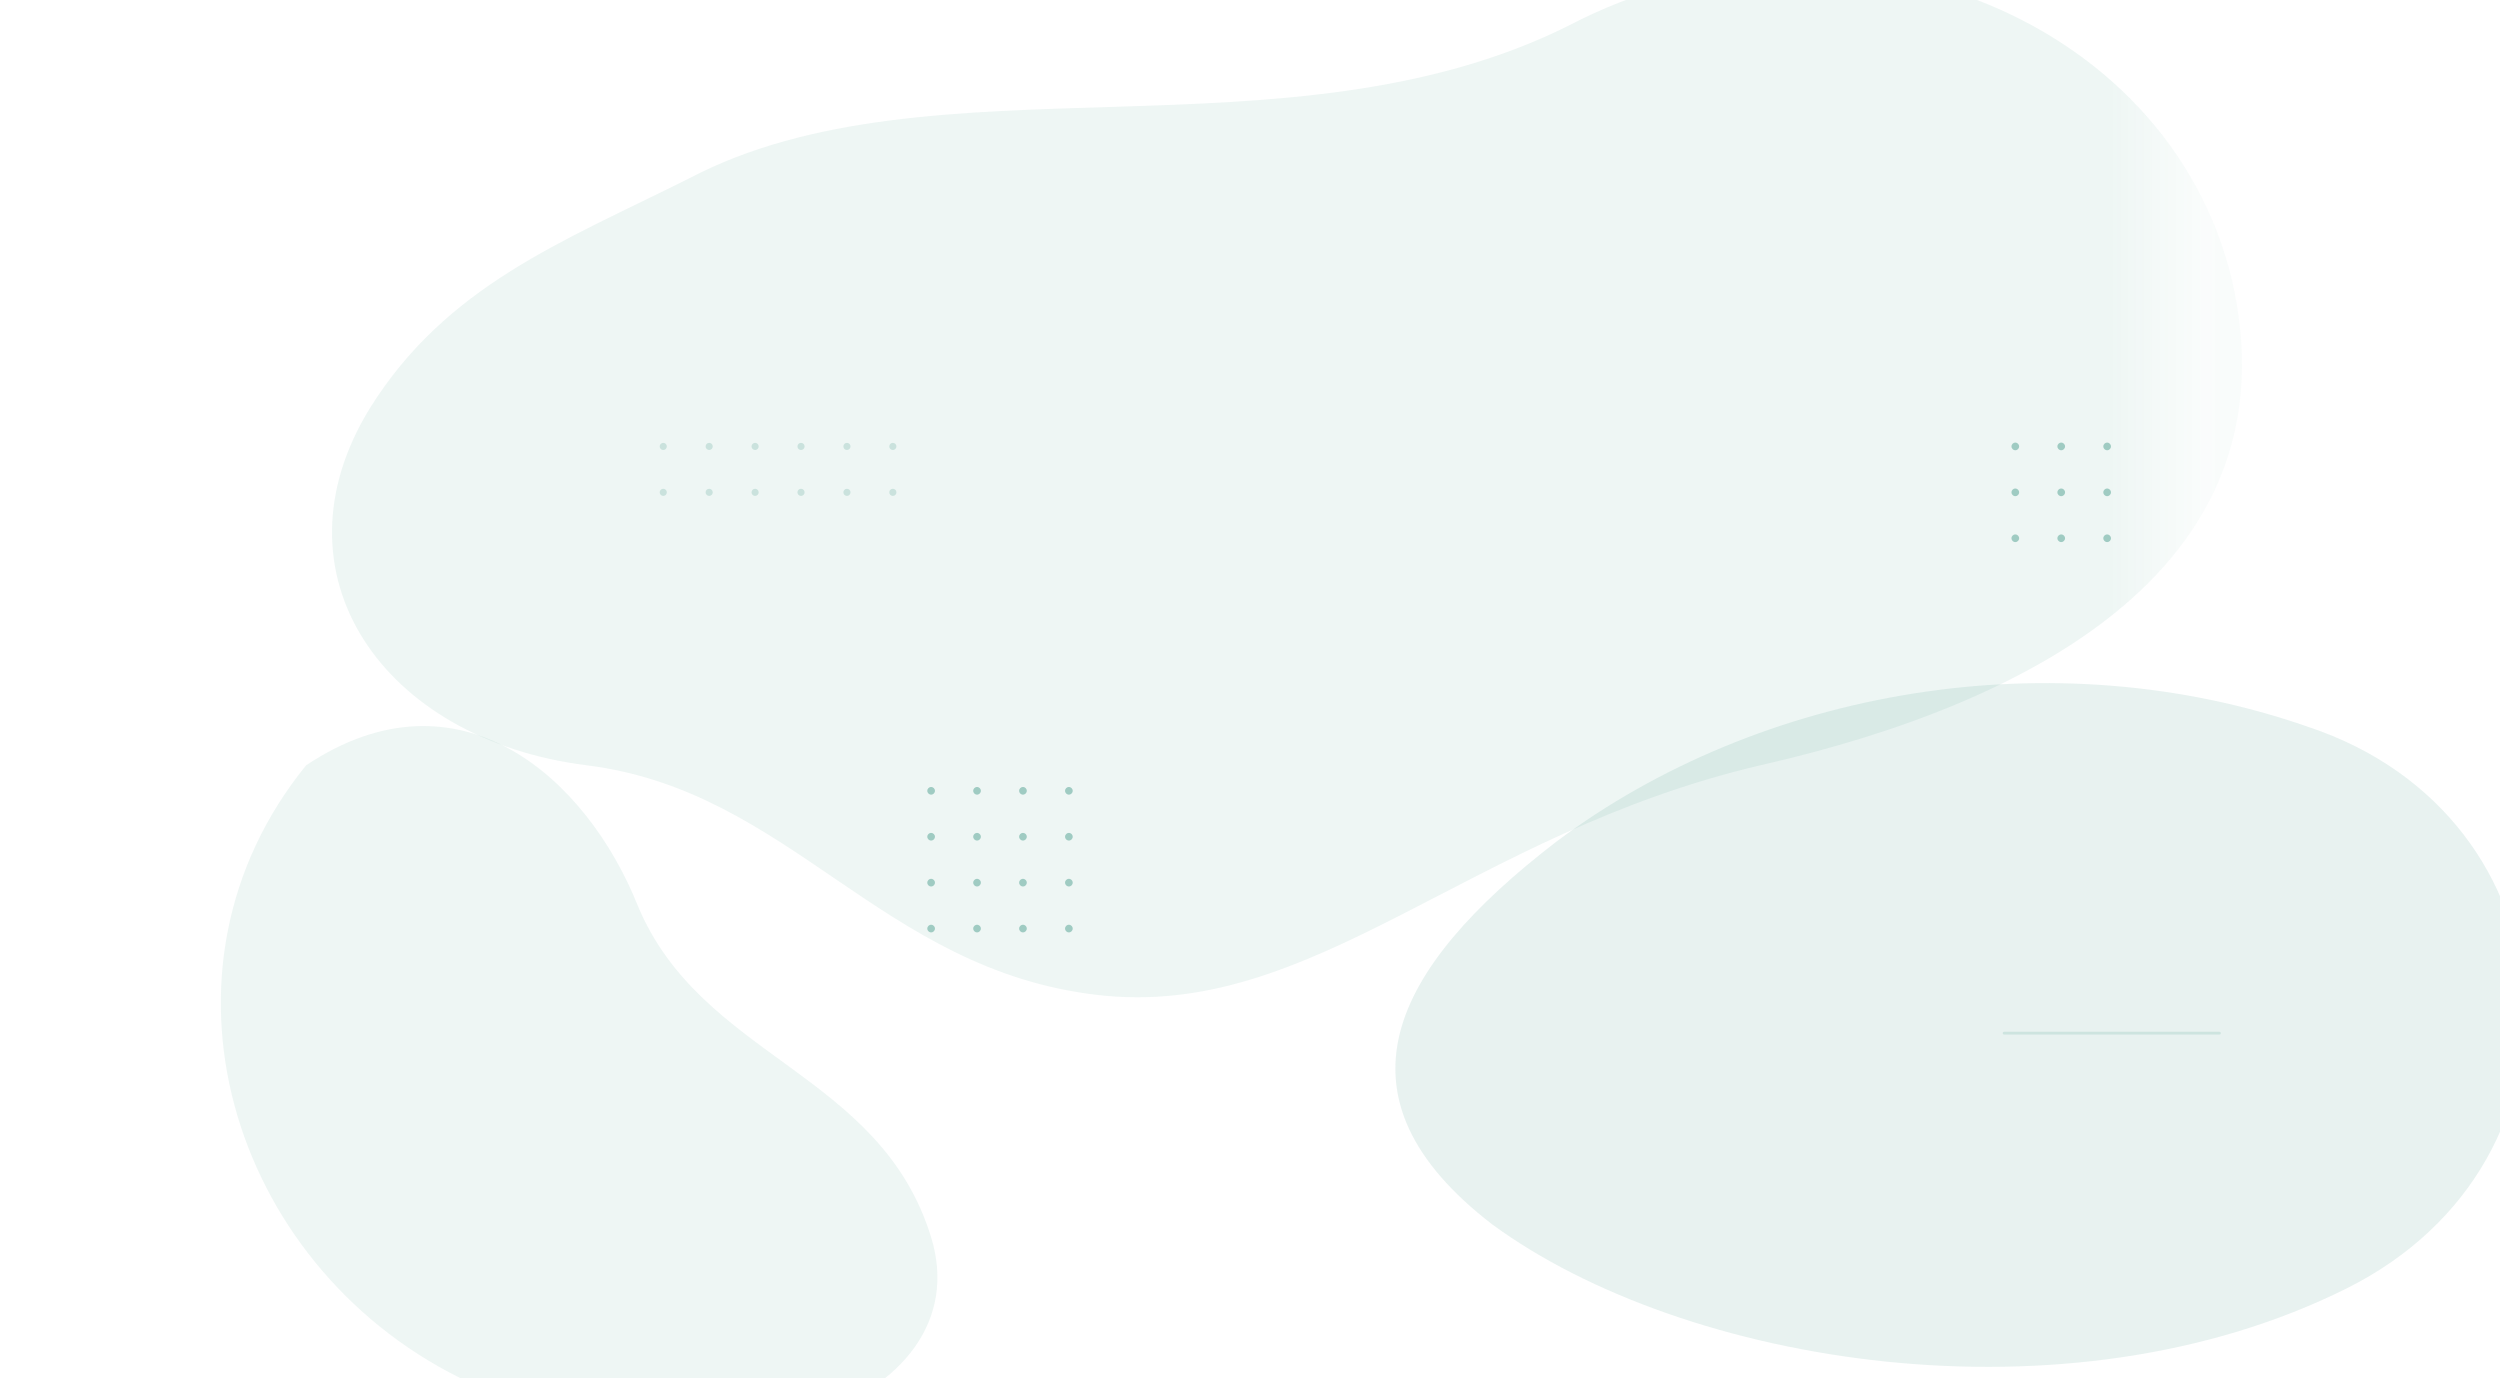
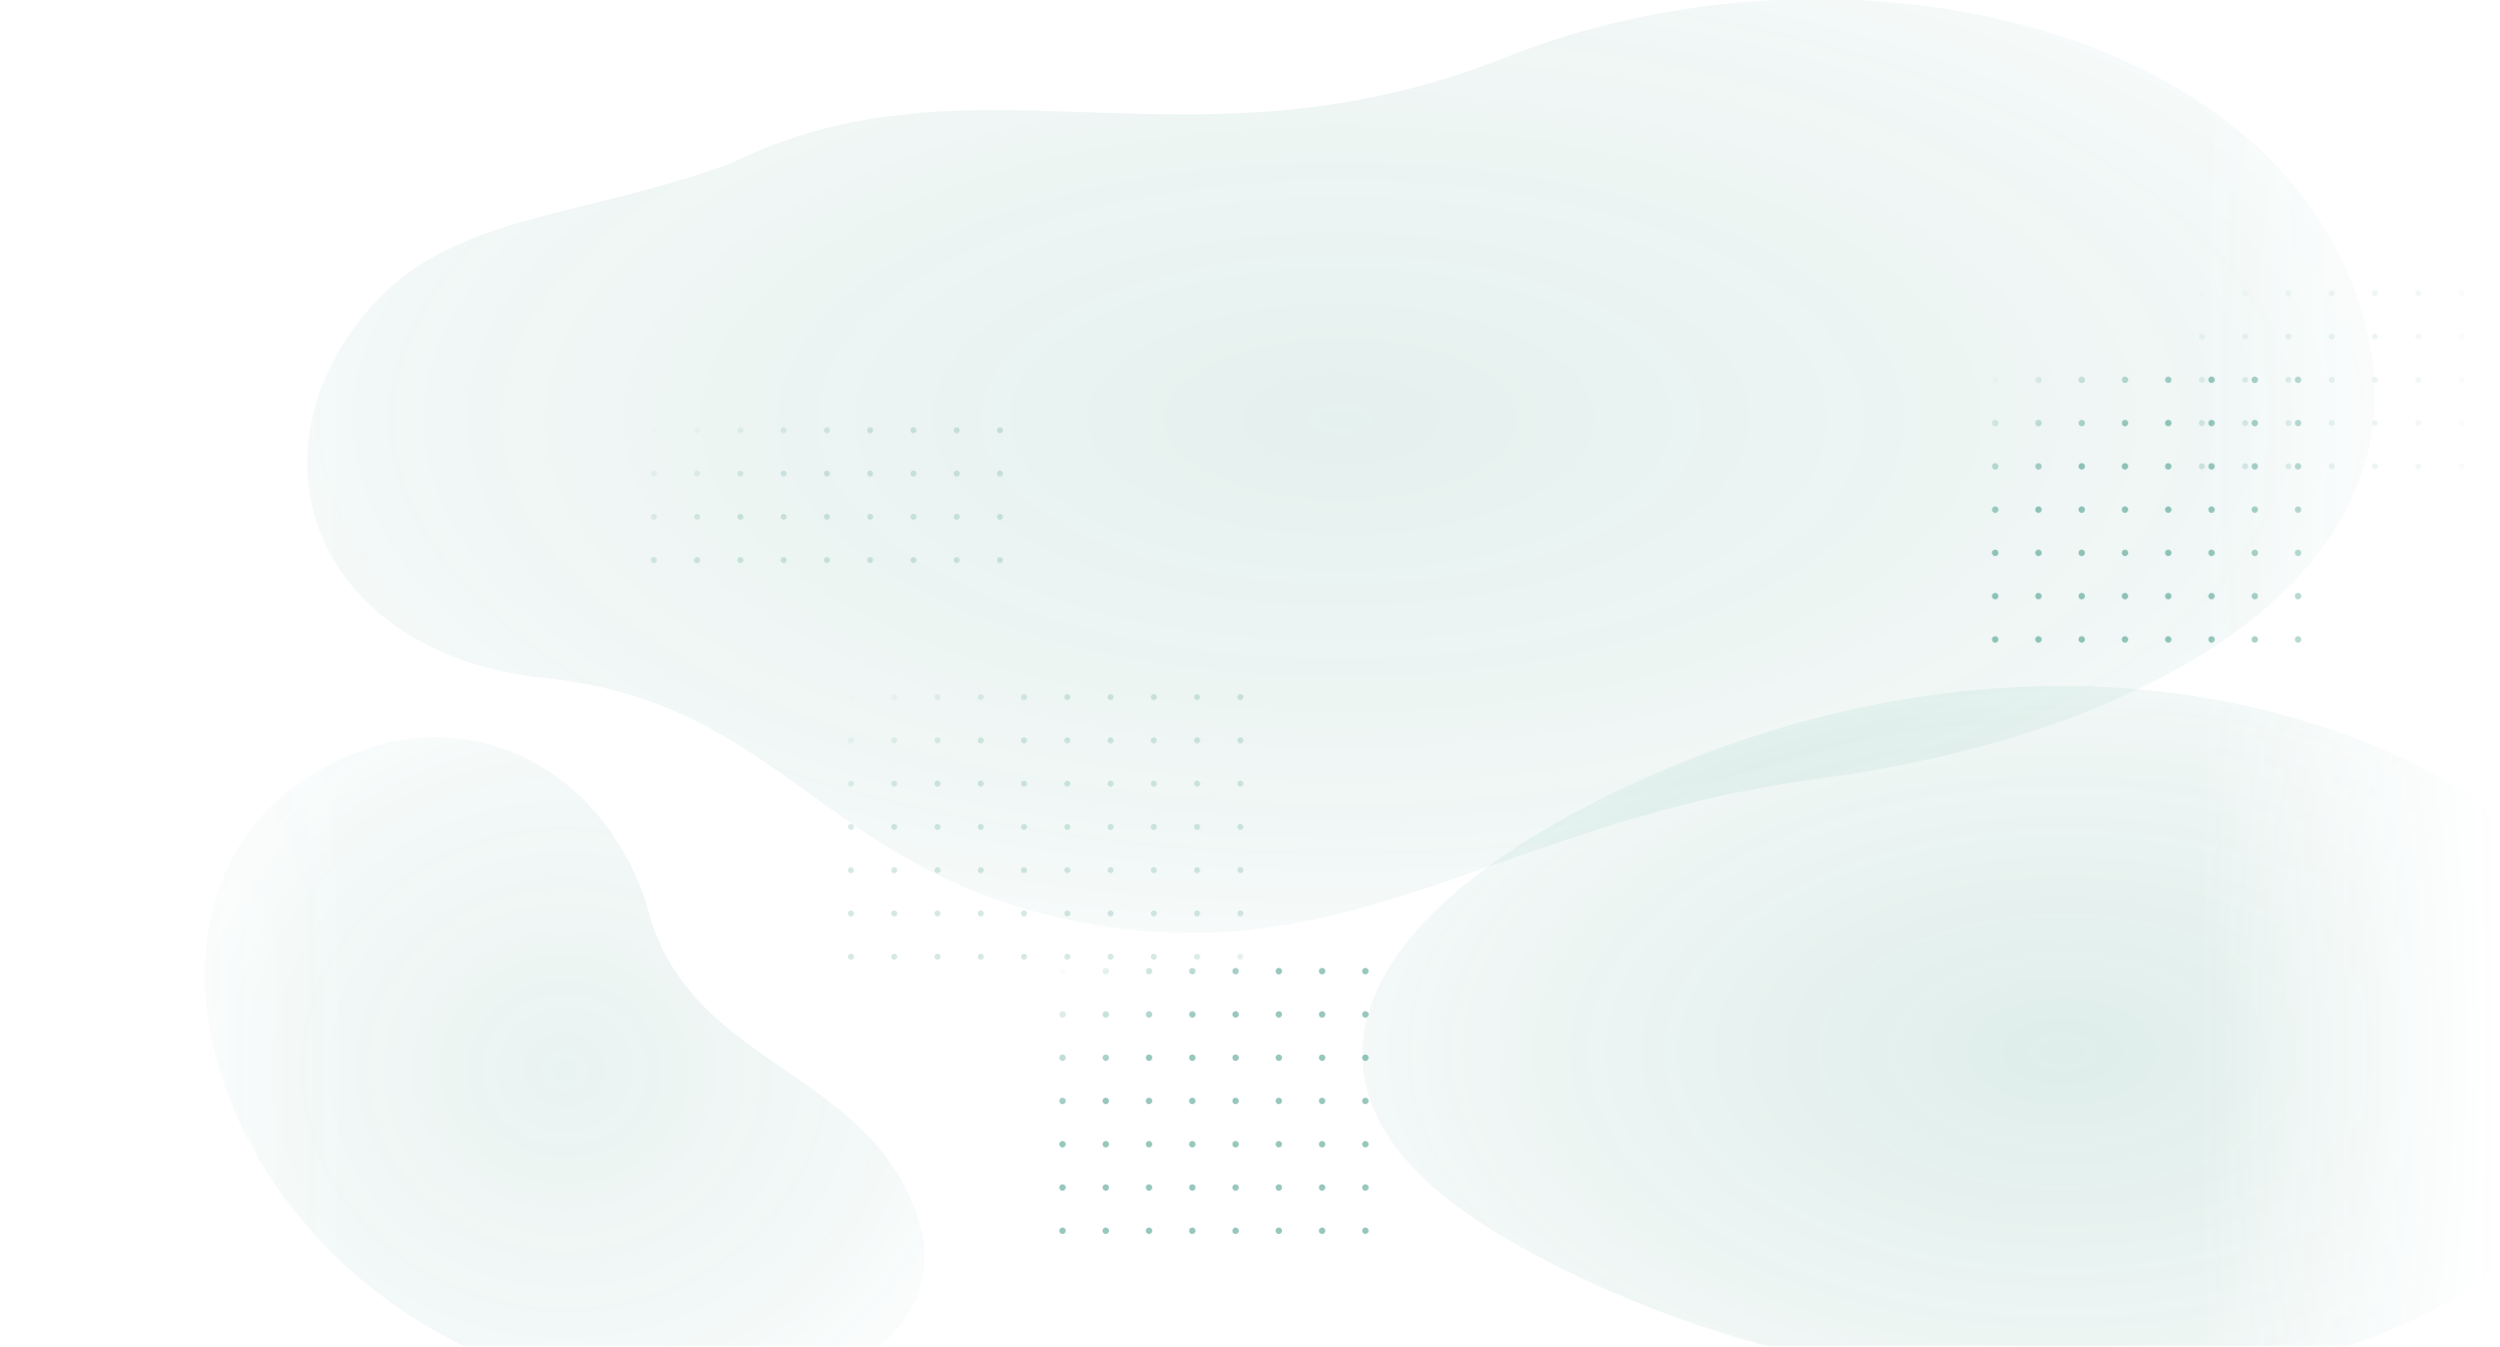
- <svg xmlns="http://www.w3.org/2000/svg" width="980" height="540" viewBox="0 0 980 540">
+ <svg xmlns="http://www.w3.org/2000/svg" width="1040" height="560" viewBox="0 0 1040 560">
  <defs>
-     <linearGradient id="first-blob-fade-gradient" x1="800" y1="0" x2="895" y2="0" gradientUnits="userSpaceOnUse">
-       <stop offset="0" stop-color="white" />
-       <stop offset="0.28" stop-color="white" />
-       <stop offset="0.68" stop-color="white" stop-opacity="0.28" />
+     <radialGradient id="blob-top" cx="50%" cy="45%" r="70%">
+       <stop offset="0" stop-color="#087963" stop-opacity="0.105" />
+       <stop offset="0.62" stop-color="#087963" stop-opacity="0.06" />
+       <stop offset="1" stop-color="#087963" stop-opacity="0" />
+     </radialGradient>
+     <radialGradient id="blob-lower" cx="56%" cy="52%" r="72%">
+       <stop offset="0" stop-color="#087963" stop-opacity="0.13" />
+       <stop offset="0.66" stop-color="#087963" stop-opacity="0.065" />
+       <stop offset="1" stop-color="#087963" stop-opacity="0" />
+     </radialGradient>
+     <radialGradient id="blob-left" cx="50%" cy="50%" r="72%">
+       <stop offset="0" stop-color="#087963" stop-opacity="0.09" />
+       <stop offset="0.62" stop-color="#087963" stop-opacity="0.045" />
+       <stop offset="1" stop-color="#087963" stop-opacity="0" />
+     </radialGradient>
+     <linearGradient id="art-edge-fade" x1="0" y1="0" x2="1040" y2="0" gradientUnits="userSpaceOnUse">
+       <stop offset="0" stop-color="black" />
+       <stop offset="0.14" stop-color="white" />
+       <stop offset="0.88" stop-color="white" />
      <stop offset="1" stop-color="black" />
    </linearGradient>
-     <mask id="first-blob-fade" maskUnits="userSpaceOnUse" x="120" y="-50" width="790" height="470">
-       <rect x="120" y="-50" width="790" height="470" fill="url(#first-blob-fade-gradient)" />
+     <linearGradient id="dot-fade" x1="0" y1="0" x2="1" y2="1">
+       <stop offset="0" stop-color="white" stop-opacity="0" />
+       <stop offset="0.25" stop-color="white" />
+       <stop offset="0.8" stop-color="white" />
+       <stop offset="1" stop-color="white" stop-opacity="0" />
+     </linearGradient>
+     <mask id="diagram-fade" maskUnits="userSpaceOnUse" x="0" y="0" width="1040" height="560">
+       <rect width="1040" height="560" fill="url(#art-edge-fade)" />
    </mask>
+     <mask id="dot-grid-fade">
+       <rect width="180" height="130" fill="url(#dot-fade)" />
+     </mask>
+     <pattern id="dots-faint" width="18" height="18" patternUnits="userSpaceOnUse">
+       <circle cx="2" cy="2" r="1.25" fill="#087963" fill-opacity="0.17" />
+     </pattern>
+     <pattern id="dots-strong" width="18" height="18" patternUnits="userSpaceOnUse">
+       <circle cx="2" cy="2" r="1.35" fill="#087963" fill-opacity="0.42" />
+     </pattern>
  </defs>
  <style>
-     .blob {
-       fill: #087963;
-       fill-opacity: 0.07;
-     }
-     .blob-2 {
-       fill: #087963;
-       fill-opacity: 0.09;
-     }
-     .route-main {
+     .route-main,
+     .route-soft,
+     .route-faint {
      fill: none;
-       stroke: #087963;
-       stroke-width: 1.8;
      stroke-linecap: round;
      stroke-linejoin: round;
    }
+ 
+     .route-main {
+       stroke: #087963;
+       stroke-width: 1.85;
+     }
+ 
    .route-soft {
-       fill: none;
      stroke: #087963;
-       stroke-opacity: 0.24;
-       stroke-width: 1.2;
-       stroke-linecap: round;
-       stroke-linejoin: round;
+       stroke-opacity: 0.34;
+       stroke-width: 1.25;
    }
+ 
    .route-faint {
-       fill: none;
      stroke: #087963;
-       stroke-opacity: 0.12;
+       stroke-opacity: 0.15;
      stroke-width: 1.1;
-       stroke-linecap: round;
-       stroke-linejoin: round;
    }
-     .node { fill: #087963; }
+ 
+     .node {
+       fill: #087963;
+     }
+ 
    .node-soft {
      fill: #087963;
-       fill-opacity: 0.35;
+       fill-opacity: 0.36;
    }
+ 
    .node-open {
      fill: #f8fbfa;
      stroke: #087963;
-       stroke-width: 1.6;
+       stroke-width: 1.55;
    }
-     .diamond { fill: #087963; }
-     .dot {
+ 
+     .square {
      fill: #087963;
-       fill-opacity: 0.34;
    }
-     .dot-faint {
+ 
+     .square-soft {
      fill: #087963;
-       fill-opacity: 0.16;
+       fill-opacity: 0.42;
    }
+ 
    .route-main,
    .route-soft,
    .route-faint {
-       stroke-dasharray: 900;
-       stroke-dashoffset: 900;
-       animation: draw 1.6s ease-out forwards;
+       stroke-dasharray: 1100;
+       stroke-dashoffset: 1100;
+       animation: draw 1.55s ease-out forwards;
    }
+ 
    .node,
    .node-soft,
    .node-open,
-     .diamond {
+     .square,
+     .square-soft {
      opacity: 0;
-       animation: appear 0.5s ease-out forwards;
-       animation-delay: 1s;
+       animation: appear 0.45s ease-out forwards;
+       animation-delay: 0.9s;
    }
+ 
    @keyframes draw {
      to {
        stroke-dashoffset: 0;
      }
    }
+ 
    @keyframes appear {
      to {
        opacity: 1;
      }
    }
+ 
    @media (prefers-reduced-motion: reduce) {
      .route-main,
      .route-soft,
      .route-faint {
        stroke-dashoffset: 0;
        animation: none;
      }
+ 
      .node,
      .node-soft,
      .node-open,
-       .diamond {
+       .square,
+       .square-soft {
        opacity: 1;
        animation: none;
      }
    }
  </style>
-   <path class="blob" mask="url(#first-blob-fade)" d="M270 70        C365 20 505 65 615 10        C720 -45 850 5 875 110        C900 220 800 275 690 300        C575 327 515 400 430 390        C345 380 310 310 230 300        C150 290 105 225 145 160        C175 112 220 95 270 70Z" />
-   <path class="blob-2" d="M610 330        C690 270 805 250 905 285        C1010 320 1020 455 920 505        C810 560 660 535 585 480        C520 430 545 380 610 330Z" />
-   <path class="blob" d="M120 300        C180 260 230 305 250 355        C275 415 345 420 365 485        C385 550 280 590 180 540        C90 495 55 380 120 300Z" />
-   <path class="route-faint" d="M520 -20        C520 55 480 75 430 88        C380 100 340 125 340 175        C340 230 390 230 440 230        L565 230        C610 230 620 250 620 290        L620 345        C620 385 645 405 685 405        L870 405" />
-   <path class="route-faint" d="M675 -15        C670 70 620 85 585 115        C545 150 555 195 610 195        L730 195        C775 195 795 220 795 260        C795 300 820 320 860 320        L980 320" />
-   <path class="route-faint" d="M725 72        L835 72        C885 72 895 40 915 -12" />
-   <path class="route-faint" d="M250 382        C310 382 315 425 370 425        L460 425" />
-   <g transform="translate(260 175)">
-     <circle class="dot-faint" cx="0" cy="0" r="1.4" />
-     <circle class="dot-faint" cx="18" cy="0" r="1.4" />
-     <circle class="dot-faint" cx="36" cy="0" r="1.4" />
-     <circle class="dot-faint" cx="54" cy="0" r="1.4" />
-     <circle class="dot-faint" cx="72" cy="0" r="1.4" />
-     <circle class="dot-faint" cx="90" cy="0" r="1.4" />
-     <circle class="dot-faint" cx="0" cy="18" r="1.4" />
-     <circle class="dot-faint" cx="18" cy="18" r="1.4" />
-     <circle class="dot-faint" cx="36" cy="18" r="1.4" />
-     <circle class="dot-faint" cx="54" cy="18" r="1.4" />
-     <circle class="dot-faint" cx="72" cy="18" r="1.4" />
-     <circle class="dot-faint" cx="90" cy="18" r="1.4" />
+   <g mask="url(#diagram-fade)">
+     <path fill="url(#blob-top)" d="M304 68          C405 18 495 76 626 24          C756 -28 928 4 976 112          C1027 227 907 304 756 324          C626 341 560 407 446 383          C341 361 325 292 226 282          C132 272 100 190 154 128          C188 89 241 91 304 68Z" />
+     <path fill="url(#blob-lower)" d="M648 342          C755 282 891 263 1005 318          C1112 370 1114 496 1006 548          C884 607 713 570 618 510          C533 456 561 391 648 342Z" />
+     <path fill="url(#blob-left)" d="M124 326          C190 281 254 321 270 380          C288 444 362 445 382 507          C403 572 294 612 189 558          C84 504 52 377 124 326Z" />
+     <path class="route-faint" d="M558 -18          C559 54 523 84 469 99          C411 115 372 143 371 195          C370 245 414 254 470 254          L604 254          C652 254 663 278 663 320          L663 374          C663 416 690 431 733 431          L925 431" />
+     <path class="route-faint" d="M712 -20          C707 57 669 87 625 119          C580 152 584 204 641 204          L760 204          C811 204 833 229 833 274          C833 314 861 336 908 336          L1045 336" />
+     <path class="route-faint" d="M770 73          L893 73          C940 73 954 39 976 -18" />
+     <path class="route-faint" d="M224 410          C292 410 302 454 365 454          L474 454" />
+     <path class="route-faint" d="M898 152          C941 152 964 128 979 87          C1000 30 1041 4 1094 6" />
+     <g transform="translate(270 177)" mask="url(#dot-grid-fade)">
+       <rect width="150" height="60" fill="url(#dots-faint)" />
+     </g>
+     <g transform="translate(352 288)" mask="url(#dot-grid-fade)">
+       <rect width="178" height="124" fill="url(#dots-faint)" />
+     </g>
+     <g transform="translate(440 402)" mask="url(#dot-grid-fade)">
+       <rect width="130" height="116" fill="url(#dots-strong)" />
+     </g>
+     <g transform="translate(828 156)" mask="url(#dot-grid-fade)">
+       <rect width="132" height="116" fill="url(#dots-strong)" />
+     </g>
+     <g transform="translate(914 120)" mask="url(#dot-grid-fade)">
+       <rect width="126" height="86" fill="url(#dots-faint)" />
+     </g>
+     <path class="route-faint" d="M840 130 L902 130" />
+     <circle class="node-open" cx="848" cy="130" r="5.6" />
+     <circle class="node-soft" cx="866" cy="130" r="2" />
+     <circle class="node-soft" cx="884" cy="130" r="2" />
+     <path class="route-faint" d="M898 130 l12 -6 M898 130 l12 6" />
+     <path class="route-main" d="M144 300          L292 300          C352 300 337 407 414 407          L484 407" />
+     <path class="route-main" d="M300 258          C383 258 363 150 460 150          L621 150          C670 150 683 177 683 216          L683 258          C683 292 713 300 749 300          L1000 300" />
+     <path class="route-main" d="M397 258          L566 258          L566 358          C566 391 593 398 625 398          L785 398          C824 398 832 426 872 426          L1017 426" />
+     <path class="route-main" d="M683 258          L800 258          C846 258 864 281 864 322          L864 360          C864 394 891 407 929 407          L1048 407" />
+     <path class="route-soft" d="M621 150          L746 150          C798 150 819 177 819 218          C819 252 846 258 884 258          L1024 258" />
+     <path class="route-soft" d="M566 358          C566 427 598 463 667 463          L727 463          C771 463 774 493 815 493          L995 493" />
+     <path class="route-soft" d="M683 216          L762 216          C799 216 805 239 805 263" />
+     <path class="route-soft" d="M214 300          C184 300 178 330 154 344          C126 361 99 347 93 323          C86 294 112 273 148 273" />
+     <circle class="node-soft" cx="145" cy="300" r="4.7" />
+     <circle class="node-open" cx="184" cy="300" r="7" />
+     <circle class="node" cx="350" cy="258" r="10" />
+     <circle class="node-open" cx="475" cy="150" r="8" />
+     <circle class="node-soft" cx="548" cy="150" r="6" />
+     <circle class="node" cx="566" cy="258" r="7" />
+     <rect class="square" x="616" y="143" width="15" height="15" transform="rotate(45 623.5 150.5)" />
+     <rect class="square" x="618" y="251" width="15" height="15" transform="rotate(45 625.5 258.5)" />
+     <rect class="square" x="652" y="391" width="15" height="15" transform="rotate(45 659.5 398.5)" />
+     <rect class="square" x="802" y="251" width="15" height="15" transform="rotate(45 809.5 258.5)" />
+     <rect class="square" x="856" y="418" width="17" height="17" transform="rotate(45 864.5 426.5)" />
+     <rect class="square-soft" x="777" y="390" width="15" height="15" transform="rotate(45 784.5 397.5)" />
  </g>
-   <g transform="translate(365 310)">
-     <circle class="dot" cx="0" cy="0" r="1.5" />
-     <circle class="dot" cx="18" cy="0" r="1.5" />
-     <circle class="dot" cx="36" cy="0" r="1.5" />
-     <circle class="dot" cx="54" cy="0" r="1.5" />
-     <circle class="dot" cx="0" cy="18" r="1.5" />
-     <circle class="dot" cx="18" cy="18" r="1.5" />
-     <circle class="dot" cx="36" cy="18" r="1.5" />
-     <circle class="dot" cx="54" cy="18" r="1.5" />
-     <circle class="dot" cx="0" cy="36" r="1.5" />
-     <circle class="dot" cx="18" cy="36" r="1.5" />
-     <circle class="dot" cx="36" cy="36" r="1.5" />
-     <circle class="dot" cx="54" cy="36" r="1.5" />
-     <circle class="dot" cx="0" cy="54" r="1.5" />
-     <circle class="dot" cx="18" cy="54" r="1.5" />
-     <circle class="dot" cx="36" cy="54" r="1.5" />
-     <circle class="dot" cx="54" cy="54" r="1.5" />
-   </g>
-   <g transform="translate(790 175)">
-     <circle class="dot" cx="0" cy="0" r="1.5" />
-     <circle class="dot" cx="18" cy="0" r="1.5" />
-     <circle class="dot" cx="36" cy="0" r="1.5" />
-     <circle class="dot" cx="0" cy="18" r="1.5" />
-     <circle class="dot" cx="18" cy="18" r="1.5" />
-     <circle class="dot" cx="36" cy="18" r="1.5" />
-     <circle class="dot" cx="0" cy="36" r="1.5" />
-     <circle class="dot" cx="18" cy="36" r="1.5" />
-     <circle class="dot" cx="36" cy="36" r="1.5" />
-   </g>
-   <path class="route-faint" d="M805 130 L850 130" />
-   <circle class="node-open" cx="812" cy="130" r="6" opacity="0.4" />
-   <circle class="node-soft" cx="828" cy="130" r="2" />
-   <circle class="node-soft" cx="842" cy="130" r="2" />
-   <path class="route-main" d="M170 255        L290 255        C345 255 335 355 405 355        L455 355" />
-   <path class="route-main" d="M320 220        C390 220 370 110 455 110        L610 110        C655 110 660 140 660 175        L660 220        C660 250 685 255 715 255        L925 255" />
-   <path class="route-main" d="M405 220        L550 220        L550 315        C550 345 575 345 600 345        L785 345        C815 345 830 365 860 365        L970 365" />
-   <path class="route-main" d="M660 220        L765 220        C805 220 820 238 820 275        L820 315        C820 348 845 355 880 355        L945 355" />
-   <path class="route-soft" d="M550 315        C550 375 570 405 630 405        L690 405        C725 405 725 435 760 435        L900 435" />
-   <path class="route-soft" d="M610 110        L720 110        C770 110 780 140 780 180        C780 215 805 220 840 220        L940 220" />
-   <circle class="node-soft" cx="150" cy="255" r="5" />
-   <circle class="node-open" cx="185" cy="255" r="7" />
-   <circle class="node" cx="350" cy="220" r="10" />
-   <circle class="node-open" cx="470" cy="110" r="8" />
-   <circle class="node-soft" cx="540" cy="110" r="6" />
-   <circle class="node" cx="550" cy="220" r="7" />
-   <rect class="diamond" x="612" y="102" width="14" height="14" transform="rotate(45 619 109)" />
-   <rect class="diamond" x="613" y="213" width="14" height="14" transform="rotate(45 620 220)" />
-   <rect class="diamond" x="586" y="338" width="14" height="14" transform="rotate(45 593 345)" />
-   <rect class="diamond" x="785" y="213" width="14" height="14" transform="rotate(45 792 220)" />
-   <rect class="diamond" x="792" y="338" width="18" height="18" transform="rotate(45 801 347)" />
</svg>
